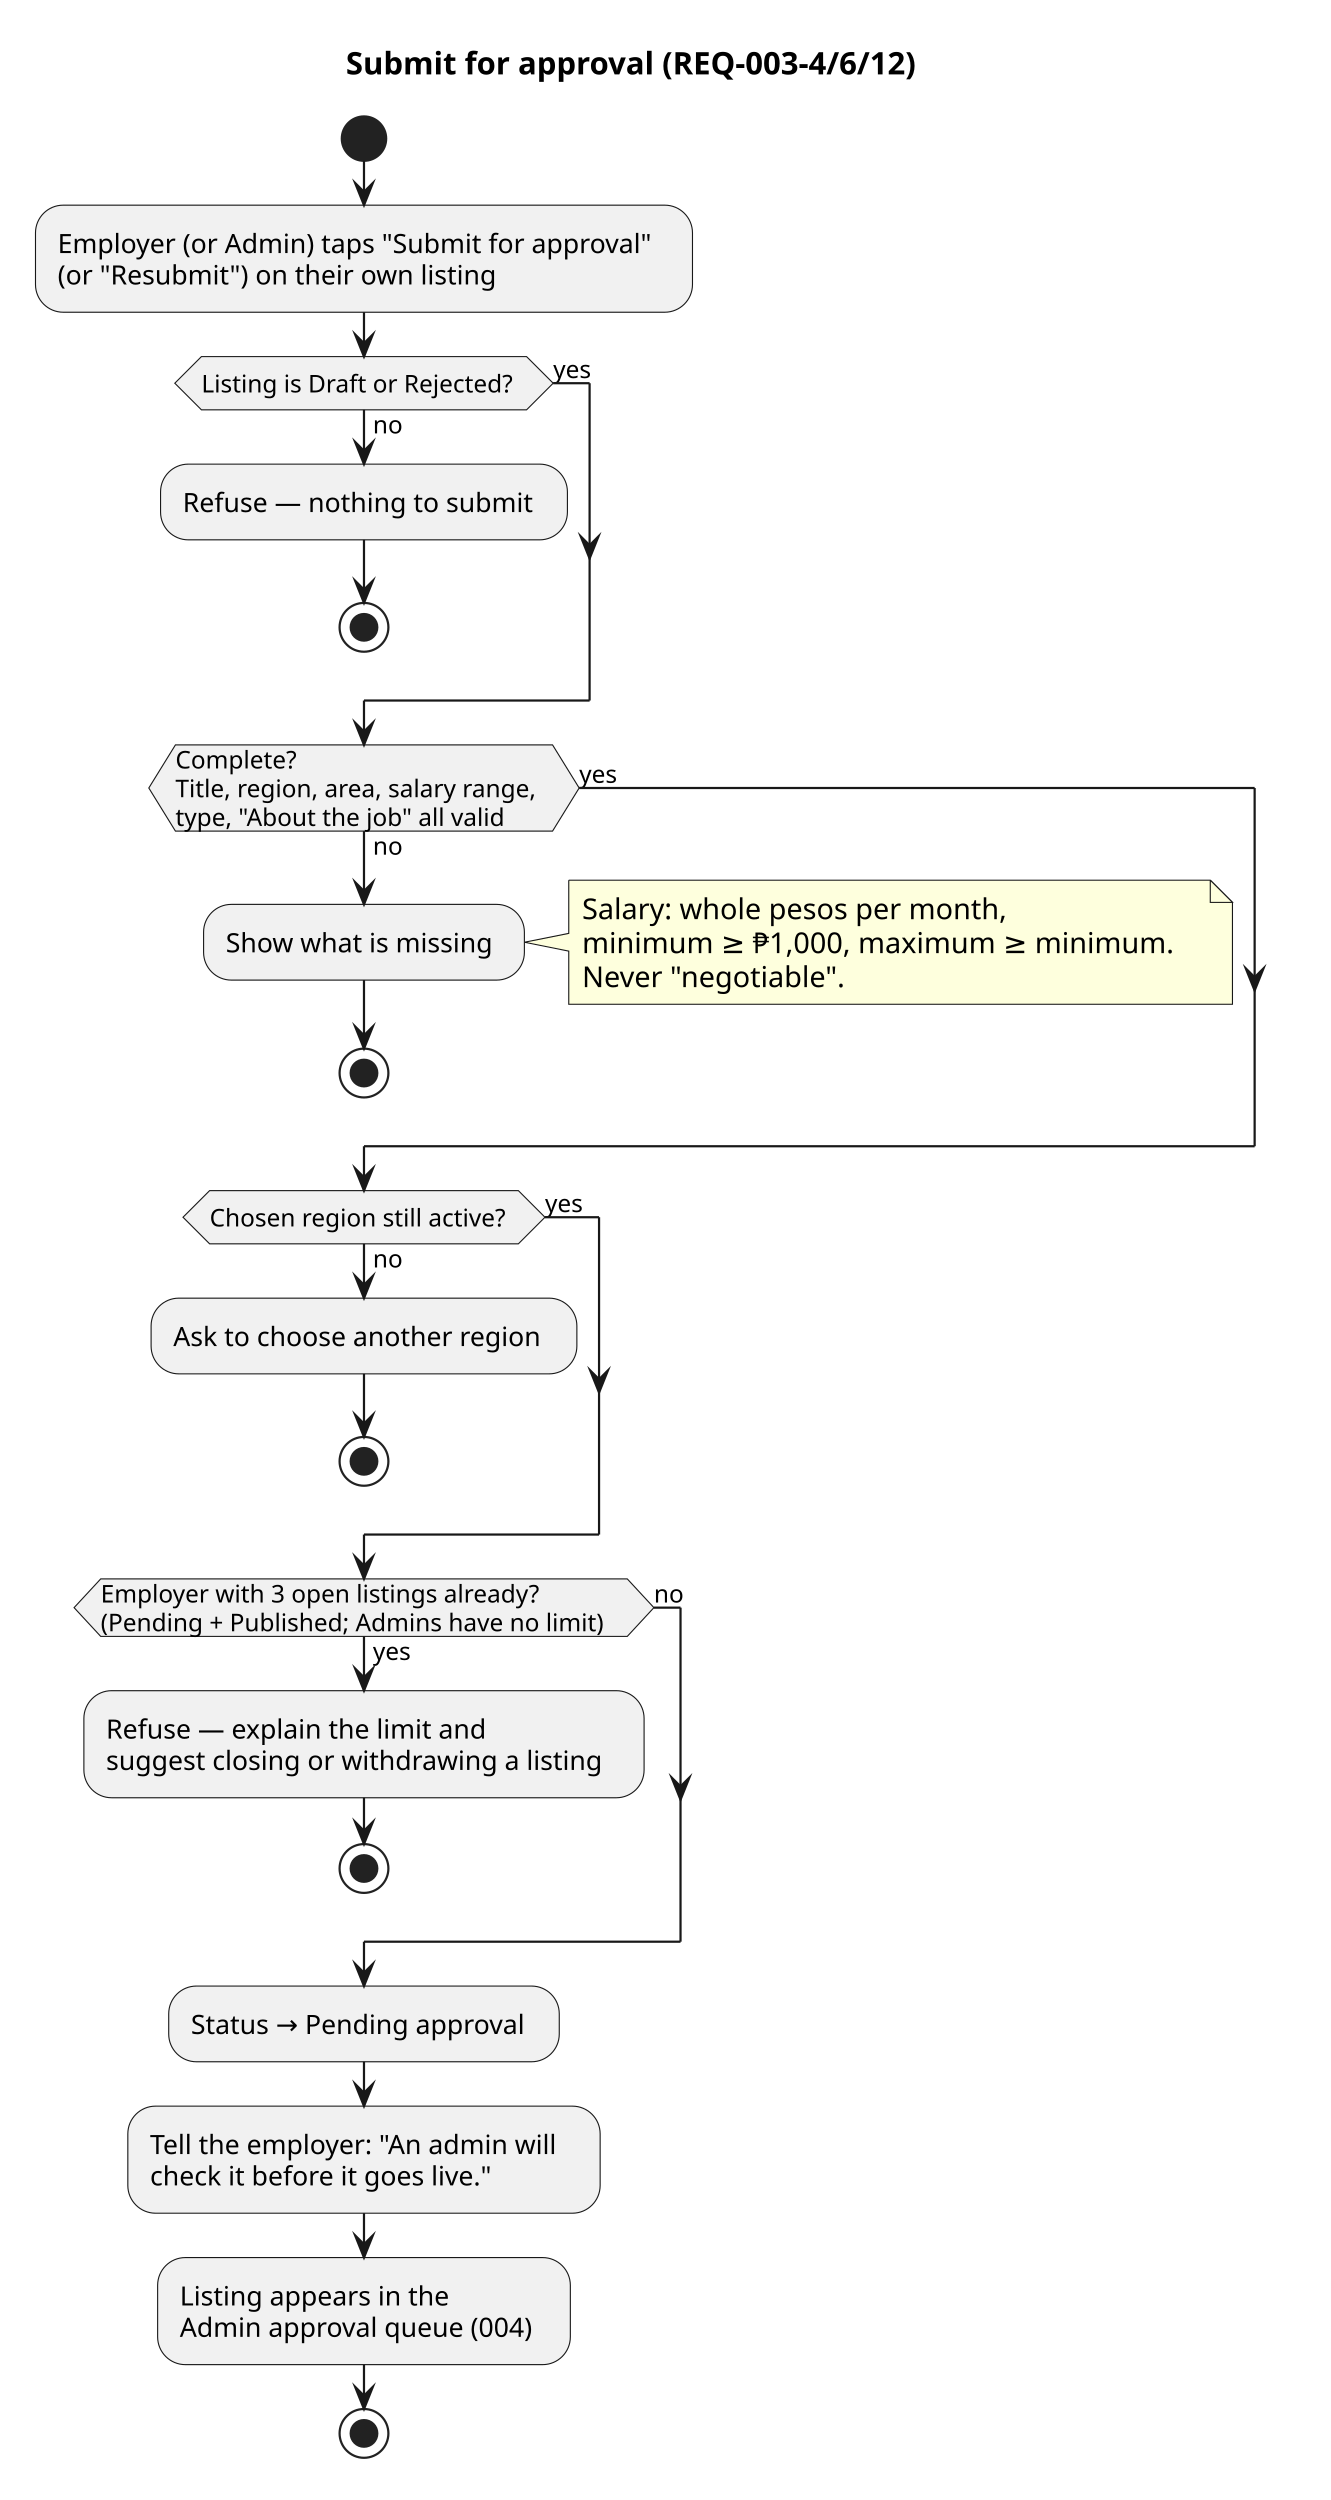
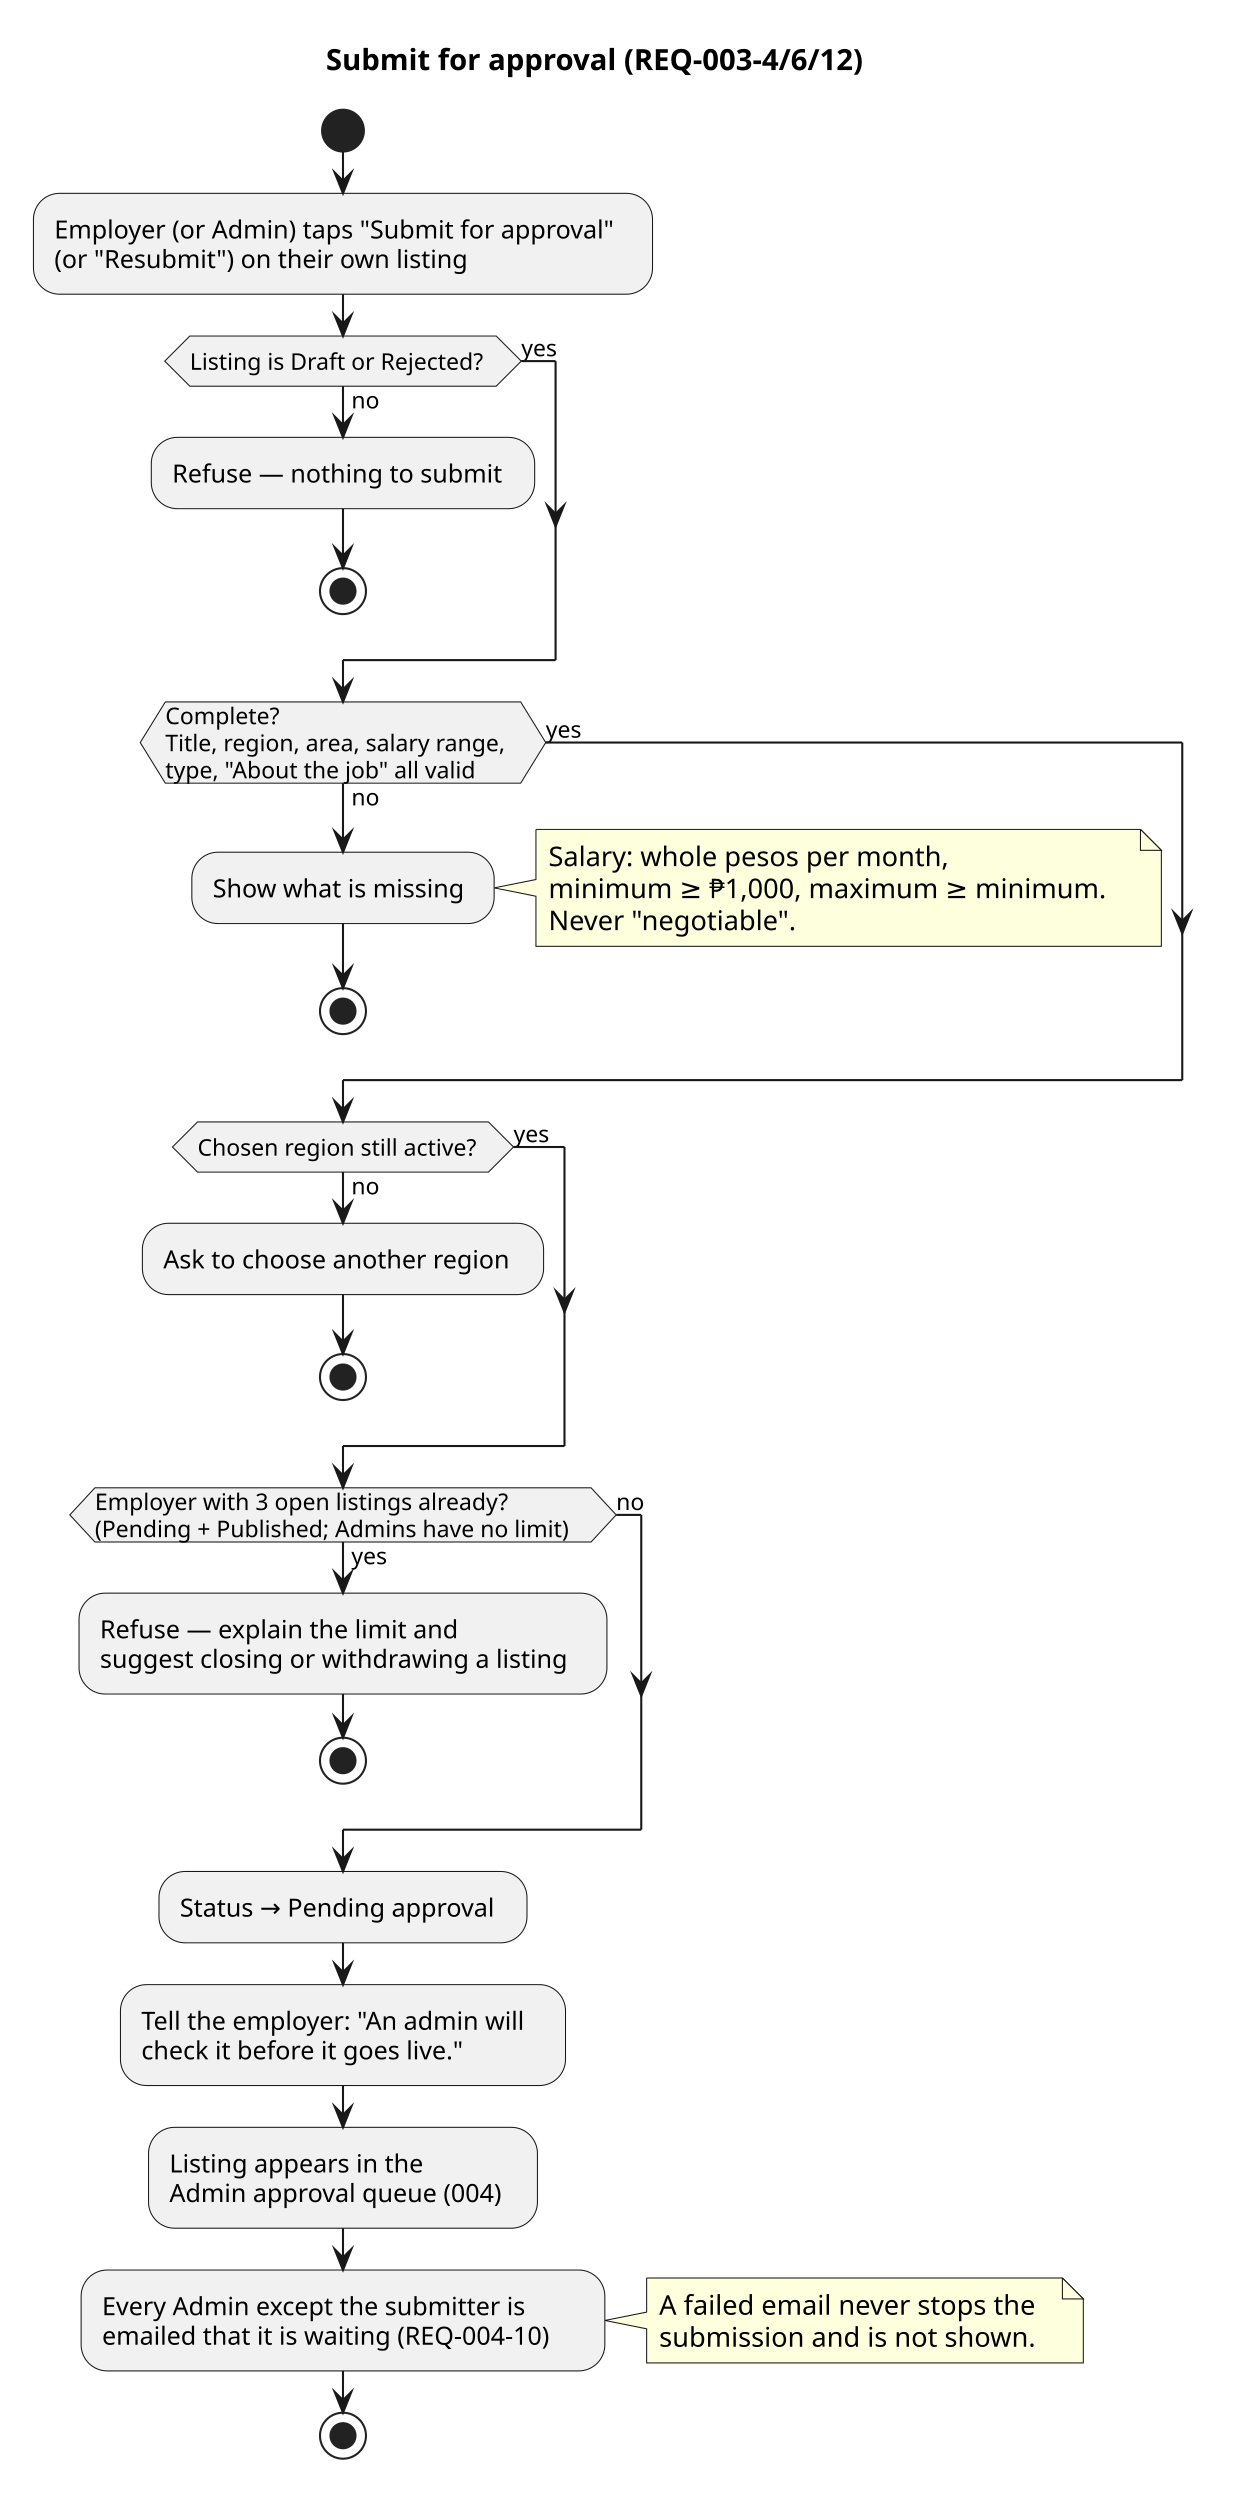
- <svg xmlns="http://www.w3.org/2000/svg" version="1.1" data-diagram-type="ACTIVITY" style="width:600px;height:1127px;background:#FFFFFF;" width="600px" height="1127px" viewBox="0 0 600 1127" zoomAndPan="magnify" preserveAspectRatio="none" contentStyleType="text/css">
+ <svg xmlns="http://www.w3.org/2000/svg" version="1.1" data-diagram-type="ACTIVITY" style="width:600px;height:1196px;background:#FFFFFF;" width="600px" height="1196px" viewBox="0 0 600 1196" zoomAndPan="magnify" preserveAspectRatio="none" contentStyleType="text/css">
  <defs />
  <g font-family="sans-serif" lengthAdjust="spacing">
    <g class="title" data-source-line="2">
      <text x="155.926" y="33.535" fill="#000" font-size="14" textLength="286.74" font-weight="700">Submit for approval (REQ-003-4/6/12)</text>
    </g>
    <ellipse cx="164.085" cy="62.488" rx="10" ry="10" fill="#222" style="stroke:#222;stroke-width:1;" />
    <rect x="16" y="92.488" width="296.17" height="48.266" fill="#F1F1F1" style="stroke:#181818;stroke-width:0.5;" rx="12.5" ry="12.5" />
    <text x="26" y="114.09" fill="#000" font-size="12" textLength="276.17">Employer (or Admin) taps "Submit for approval"</text>
    <text x="26" y="128.223" fill="#000" font-size="12" textLength="204.41">(or "Resubmit") on their own listing</text>
    <rect x="72.379" y="209.231" width="183.412" height="34.133" fill="#F1F1F1" style="stroke:#181818;stroke-width:0.5;" rx="12.5" ry="12.5" />
    <text x="82.379" y="230.833" fill="#000" font-size="12" textLength="163.412">Refuse — nothing to submit</text>
    <ellipse cx="164.085" cy="282.798" rx="11" ry="11" fill="none" style="stroke:#222;stroke-width:1;" />
    <ellipse cx="164.085" cy="282.798" rx="6" ry="6" fill="#222" style="stroke:#222;stroke-width:1;" />
    <polygon points="90.799,160.754,237.371,160.754,249.371,172.754,237.371,184.754,90.799,184.754,78.799,172.754,90.799,160.754" fill="#F1F1F1" style="stroke:#181818;stroke-width:0.5;stroke-linejoin:miter;stroke-miterlimit:10;" />
    <text x="168.085" y="195.389" fill="#000" font-size="11" textLength="13.583">no</text>
    <text x="90.799" y="176.911" fill="#000" font-size="11" textLength="146.572">Listing is Draft or Rejected?</text>
    <text x="249.371" y="170.434" fill="#000" font-size="11" textLength="17.483">yes</text>
    <path d="M256.394,396.798 L256.394,420.764 L236.394,424.764 L256.394,428.764 L256.394,452.729 A0,0 0 0 0 256.394,452.729 L555.592,452.729 A0,0 0 0 0 555.592,452.729 L555.592,406.798 L545.592,396.798 L256.394,396.798 A0,0 0 0 0 256.394,396.798" style="stroke:#181818;stroke-width:0.5;" fill="#FEFFDD" />
    <path d="M545.592,396.798 L545.592,406.798 L555.592,406.798 L545.592,396.798" style="stroke:#181818;stroke-width:0.5;" fill="#FEFFDD" />
    <text x="262.394" y="414.366" fill="#000" font-size="13" textLength="197.507">Salary: whole pesos per month,</text>
    <text x="262.394" y="429.677" fill="#000" font-size="13" textLength="278.199">minimum ≥ ₱1,000, maximum ≥ minimum.</text>
    <text x="262.394" y="444.987" fill="#000" font-size="13" textLength="120.459">Never "negotiable".</text>
    <rect x="91.776" y="407.697" width="144.617" height="34.133" fill="#F1F1F1" style="stroke:#181818;stroke-width:0.5;" rx="12.5" ry="12.5" />
    <text x="101.776" y="429.299" fill="#000" font-size="12" textLength="124.617">Show what is missing</text>
    <ellipse cx="164.085" cy="483.729" rx="11" ry="11" fill="none" style="stroke:#222;stroke-width:1;" />
    <ellipse cx="164.085" cy="483.729" rx="6" ry="6" fill="#222" style="stroke:#222;stroke-width:1;" />
    <polygon points="79.082,335.798,249.088,335.798,261.088,355.23,249.088,374.663,79.082,374.663,67.082,355.23,79.082,335.798" fill="#F1F1F1" style="stroke:#181818;stroke-width:0.5;stroke-linejoin:miter;stroke-miterlimit:10;" />
    <text x="168.085" y="385.298" fill="#000" font-size="11" textLength="13.583">no</text>
    <text x="79.082" y="346.433" fill="#000" font-size="11" textLength="55.752">Complete?</text>
    <text x="79.082" y="359.388" fill="#000" font-size="11" textLength="170.006">Title, region, area, salary range,</text>
    <text x="79.082" y="372.343" fill="#000" font-size="11" textLength="155.805">type, "About the job" all valid</text>
    <text x="261.088" y="352.91" fill="#000" font-size="11" textLength="17.483">yes</text>
    <rect x="68.116" y="585.207" width="191.938" height="34.133" fill="#F1F1F1" style="stroke:#181818;stroke-width:0.5;" rx="12.5" ry="12.5" />
    <text x="78.116" y="606.809" fill="#000" font-size="12" textLength="171.938">Ask to choose another region</text>
    <ellipse cx="164.085" cy="658.773" rx="11" ry="11" fill="none" style="stroke:#222;stroke-width:1;" />
    <ellipse cx="164.085" cy="658.773" rx="6" ry="6" fill="#222" style="stroke:#222;stroke-width:1;" />
    <polygon points="94.497,536.729,233.673,536.729,245.673,548.729,233.673,560.729,94.497,560.729,82.497,548.729,94.497,536.729" fill="#F1F1F1" style="stroke:#181818;stroke-width:0.5;stroke-linejoin:miter;stroke-miterlimit:10;" />
    <text x="168.085" y="571.364" fill="#000" font-size="11" textLength="13.583">no</text>
    <text x="94.497" y="552.887" fill="#000" font-size="11" textLength="139.176">Chosen region still active?</text>
    <text x="245.673" y="546.409" fill="#000" font-size="11" textLength="17.483">yes</text>
    <rect x="37.814" y="762.161" width="252.541" height="48.266" fill="#F1F1F1" style="stroke:#181818;stroke-width:0.5;" rx="12.5" ry="12.5" />
    <text x="47.814" y="783.763" fill="#000" font-size="12" textLength="178.875">Refuse — explain the limit and</text>
    <text x="47.814" y="797.896" fill="#000" font-size="12" textLength="232.541">suggest closing or withdrawing a listing</text>
    <ellipse cx="164.085" cy="842.316" rx="11" ry="11" fill="none" style="stroke:#222;stroke-width:1;" />
    <ellipse cx="164.085" cy="842.316" rx="6" ry="6" fill="#222" style="stroke:#222;stroke-width:1;" />
    <polygon points="45.392,711.773,282.778,711.773,294.778,724.729,282.778,737.684,45.392,737.684,33.392,724.729,45.392,711.773" fill="#F1F1F1" style="stroke:#181818;stroke-width:0.5;stroke-linejoin:miter;stroke-miterlimit:10;" />
    <text x="168.085" y="748.318" fill="#000" font-size="11" textLength="17.483">yes</text>
    <text x="45.392" y="722.408" fill="#000" font-size="11" textLength="204.88">Employer with 3 open listings already?</text>
    <text x="45.392" y="735.363" fill="#000" font-size="11" textLength="237.386">(Pending + Published; Admins have no limit)</text>
    <text x="294.778" y="722.408" fill="#000" font-size="11" textLength="13.583">no</text>
    <rect x="76.056" y="895.316" width="176.059" height="34.133" fill="#F1F1F1" style="stroke:#181818;stroke-width:0.5;" rx="12.5" ry="12.5" />
    <text x="86.056" y="916.918" fill="#000" font-size="12" textLength="156.059">Status → Pending approval</text>
    <rect x="57.625" y="949.449" width="212.92" height="48.266" fill="#F1F1F1" style="stroke:#181818;stroke-width:0.5;" rx="12.5" ry="12.5" />
    <text x="67.625" y="971.051" fill="#000" font-size="12" textLength="192.92">Tell the employer: "An admin will</text>
    <text x="67.625" y="985.184" fill="#000" font-size="12" textLength="161.725">check it before it goes live."</text>
    <rect x="71.061" y="1017.715" width="186.049" height="48.266" fill="#F1F1F1" style="stroke:#181818;stroke-width:0.5;" rx="12.5" ry="12.5" />
    <text x="81.061" y="1039.316" fill="#000" font-size="12" textLength="125.871">Listing appears in the</text>
    <text x="81.061" y="1053.449" fill="#000" font-size="12" textLength="166.049">Admin approval queue (004)</text>
-     <ellipse cx="164.085" cy="1096.98" rx="11" ry="11" fill="none" style="stroke:#222;stroke-width:1;" />
-     <ellipse cx="164.085" cy="1096.98" rx="6" ry="6" fill="#222" style="stroke:#222;stroke-width:1;" />
+     <path d="M309.356,1089.803 L309.356,1106.113 L289.356,1110.113 L309.356,1114.113 L309.356,1130.424 A0,0 0 0 0 309.356,1130.424 L518.253,1130.424 A0,0 0 0 0 518.253,1130.424 L518.253,1099.803 L508.253,1089.803 L309.356,1089.803 A0,0 0 0 0 309.356,1089.803" style="stroke:#181818;stroke-width:0.5;" fill="#FEFFDD" />
+     <path d="M508.253,1089.803 L508.253,1099.803 L518.253,1099.803 L508.253,1089.803" style="stroke:#181818;stroke-width:0.5;" fill="#FEFFDD" />
+     <text x="315.356" y="1107.371" fill="#000" font-size="13" textLength="187.567">A failed email never stops the</text>
+     <text x="315.356" y="1122.682" fill="#000" font-size="13" textLength="187.897">submission and is not shown.</text>
+     <rect x="38.813" y="1085.98" width="250.543" height="48.266" fill="#F1F1F1" style="stroke:#181818;stroke-width:0.5;" rx="12.5" ry="12.5" />
+     <text x="48.813" y="1107.582" fill="#000" font-size="12" textLength="211.002">Every Admin except the submitter is</text>
+     <text x="48.813" y="1121.715" fill="#000" font-size="12" textLength="230.543">emailed that it is waiting (REQ-004-10)</text>
+     <ellipse cx="164.085" cy="1165.246" rx="11" ry="11" fill="none" style="stroke:#222;stroke-width:1;" />
+     <ellipse cx="164.085" cy="1165.246" rx="6" ry="6" fill="#222" style="stroke:#222;stroke-width:1;" />
    <line x1="164.085" y1="72.488" x2="164.085" y2="92.488" style="stroke:#181818;stroke-width:1;" />
    <polygon points="160.085,82.488,164.085,92.488,168.085,82.488,164.085,86.488" fill="#181818" style="stroke:#181818;stroke-width:1;stroke-linejoin:miter;stroke-miterlimit:10;" />
    <line x1="164.085" y1="243.364" x2="164.085" y2="271.798" style="stroke:#181818;stroke-width:1;" />
    <polygon points="160.085,261.798,164.085,271.798,168.085,261.798,164.085,265.798" fill="#181818" style="stroke:#181818;stroke-width:1;stroke-linejoin:miter;stroke-miterlimit:10;" />
    <line x1="164.085" y1="184.754" x2="164.085" y2="209.231" style="stroke:#181818;stroke-width:1;" />
    <polygon points="160.085,199.231,164.085,209.231,168.085,199.231,164.085,203.231" fill="#181818" style="stroke:#181818;stroke-width:1;stroke-linejoin:miter;stroke-miterlimit:10;" />
    <line x1="249.371" y1="172.754" x2="265.791" y2="172.754" style="stroke:#181818;stroke-width:1;" />
    <polygon points="261.791,241.798,265.791,251.798,269.791,241.798,265.791,245.798" fill="#181818" style="stroke:#181818;stroke-width:1;stroke-linejoin:miter;stroke-miterlimit:10;" />
    <line x1="265.791" y1="172.754" x2="265.791" y2="315.798" style="stroke:#181818;stroke-width:1;" />
    <line x1="265.791" y1="315.798" x2="164.085" y2="315.798" style="stroke:#181818;stroke-width:1;" />
    <line x1="164.085" y1="315.798" x2="164.085" y2="335.798" style="stroke:#181818;stroke-width:1;" />
    <polygon points="160.085,325.798,164.085,335.798,168.085,325.798,164.085,329.798" fill="#181818" style="stroke:#181818;stroke-width:1;stroke-linejoin:miter;stroke-miterlimit:10;" />
    <line x1="164.085" y1="140.754" x2="164.085" y2="160.754" style="stroke:#181818;stroke-width:1;" />
    <polygon points="160.085,150.754,164.085,160.754,168.085,150.754,164.085,154.754" fill="#181818" style="stroke:#181818;stroke-width:1;stroke-linejoin:miter;stroke-miterlimit:10;" />
    <line x1="164.085" y1="441.83" x2="164.085" y2="472.729" style="stroke:#181818;stroke-width:1;" />
    <polygon points="160.085,462.729,164.085,472.729,168.085,462.729,164.085,466.729" fill="#181818" style="stroke:#181818;stroke-width:1;stroke-linejoin:miter;stroke-miterlimit:10;" />
    <line x1="164.085" y1="374.663" x2="164.085" y2="407.697" style="stroke:#181818;stroke-width:1;" />
    <polygon points="160.085,397.697,164.085,407.697,168.085,397.697,164.085,401.697" fill="#181818" style="stroke:#181818;stroke-width:1;stroke-linejoin:miter;stroke-miterlimit:10;" />
    <line x1="261.088" y1="355.23" x2="565.592" y2="355.23" style="stroke:#181818;stroke-width:1;" />
    <polygon points="561.592,436.547,565.592,446.547,569.592,436.547,565.592,440.547" fill="#181818" style="stroke:#181818;stroke-width:1;stroke-linejoin:miter;stroke-miterlimit:10;" />
    <line x1="565.592" y1="355.23" x2="565.592" y2="516.729" style="stroke:#181818;stroke-width:1;" />
    <line x1="565.592" y1="516.729" x2="164.085" y2="516.729" style="stroke:#181818;stroke-width:1;" />
    <line x1="164.085" y1="516.729" x2="164.085" y2="536.729" style="stroke:#181818;stroke-width:1;" />
    <polygon points="160.085,526.729,164.085,536.729,168.085,526.729,164.085,530.729" fill="#181818" style="stroke:#181818;stroke-width:1;stroke-linejoin:miter;stroke-miterlimit:10;" />
    <line x1="164.085" y1="619.34" x2="164.085" y2="647.773" style="stroke:#181818;stroke-width:1;" />
    <polygon points="160.085,637.773,164.085,647.773,168.085,637.773,164.085,641.773" fill="#181818" style="stroke:#181818;stroke-width:1;stroke-linejoin:miter;stroke-miterlimit:10;" />
    <line x1="164.085" y1="560.729" x2="164.085" y2="585.207" style="stroke:#181818;stroke-width:1;" />
    <polygon points="160.085,575.207,164.085,585.207,168.085,575.207,164.085,579.207" fill="#181818" style="stroke:#181818;stroke-width:1;stroke-linejoin:miter;stroke-miterlimit:10;" />
    <line x1="245.673" y1="548.729" x2="270.054" y2="548.729" style="stroke:#181818;stroke-width:1;" />
    <polygon points="266.054,617.773,270.054,627.773,274.054,617.773,270.054,621.773" fill="#181818" style="stroke:#181818;stroke-width:1;stroke-linejoin:miter;stroke-miterlimit:10;" />
    <line x1="270.054" y1="548.729" x2="270.054" y2="691.773" style="stroke:#181818;stroke-width:1;" />
    <line x1="270.054" y1="691.773" x2="164.085" y2="691.773" style="stroke:#181818;stroke-width:1;" />
    <line x1="164.085" y1="691.773" x2="164.085" y2="711.773" style="stroke:#181818;stroke-width:1;" />
    <polygon points="160.085,701.773,164.085,711.773,168.085,701.773,164.085,705.773" fill="#181818" style="stroke:#181818;stroke-width:1;stroke-linejoin:miter;stroke-miterlimit:10;" />
    <line x1="164.085" y1="810.427" x2="164.085" y2="831.316" style="stroke:#181818;stroke-width:1;" />
    <polygon points="160.085,821.316,164.085,831.316,168.085,821.316,164.085,825.316" fill="#181818" style="stroke:#181818;stroke-width:1;stroke-linejoin:miter;stroke-miterlimit:10;" />
    <line x1="164.085" y1="737.684" x2="164.085" y2="762.161" style="stroke:#181818;stroke-width:1;" />
    <polygon points="160.085,752.161,164.085,762.161,168.085,752.161,164.085,756.161" fill="#181818" style="stroke:#181818;stroke-width:1;stroke-linejoin:miter;stroke-miterlimit:10;" />
    <line x1="294.778" y1="724.729" x2="306.778" y2="724.729" style="stroke:#181818;stroke-width:1;" />
    <polygon points="302.778,801.316,306.778,811.316,310.778,801.316,306.778,805.316" fill="#181818" style="stroke:#181818;stroke-width:1;stroke-linejoin:miter;stroke-miterlimit:10;" />
    <line x1="306.778" y1="724.729" x2="306.778" y2="875.316" style="stroke:#181818;stroke-width:1;" />
    <line x1="306.778" y1="875.316" x2="164.085" y2="875.316" style="stroke:#181818;stroke-width:1;" />
    <line x1="164.085" y1="875.316" x2="164.085" y2="895.316" style="stroke:#181818;stroke-width:1;" />
    <polygon points="160.085,885.316,164.085,895.316,168.085,885.316,164.085,889.316" fill="#181818" style="stroke:#181818;stroke-width:1;stroke-linejoin:miter;stroke-miterlimit:10;" />
    <line x1="164.085" y1="929.449" x2="164.085" y2="949.449" style="stroke:#181818;stroke-width:1;" />
    <polygon points="160.085,939.449,164.085,949.449,168.085,939.449,164.085,943.449" fill="#181818" style="stroke:#181818;stroke-width:1;stroke-linejoin:miter;stroke-miterlimit:10;" />
    <line x1="164.085" y1="997.715" x2="164.085" y2="1017.715" style="stroke:#181818;stroke-width:1;" />
    <polygon points="160.085,1007.715,164.085,1017.715,168.085,1007.715,164.085,1011.715" fill="#181818" style="stroke:#181818;stroke-width:1;stroke-linejoin:miter;stroke-miterlimit:10;" />
    <line x1="164.085" y1="1065.98" x2="164.085" y2="1085.98" style="stroke:#181818;stroke-width:1;" />
    <polygon points="160.085,1075.98,164.085,1085.98,168.085,1075.98,164.085,1079.98" fill="#181818" style="stroke:#181818;stroke-width:1;stroke-linejoin:miter;stroke-miterlimit:10;" />
+     <line x1="164.085" y1="1134.246" x2="164.085" y2="1154.246" style="stroke:#181818;stroke-width:1;" />
+     <polygon points="160.085,1144.246,164.085,1154.246,168.085,1144.246,164.085,1148.246" fill="#181818" style="stroke:#181818;stroke-width:1;stroke-linejoin:miter;stroke-miterlimit:10;" />
  </g>
</svg>
